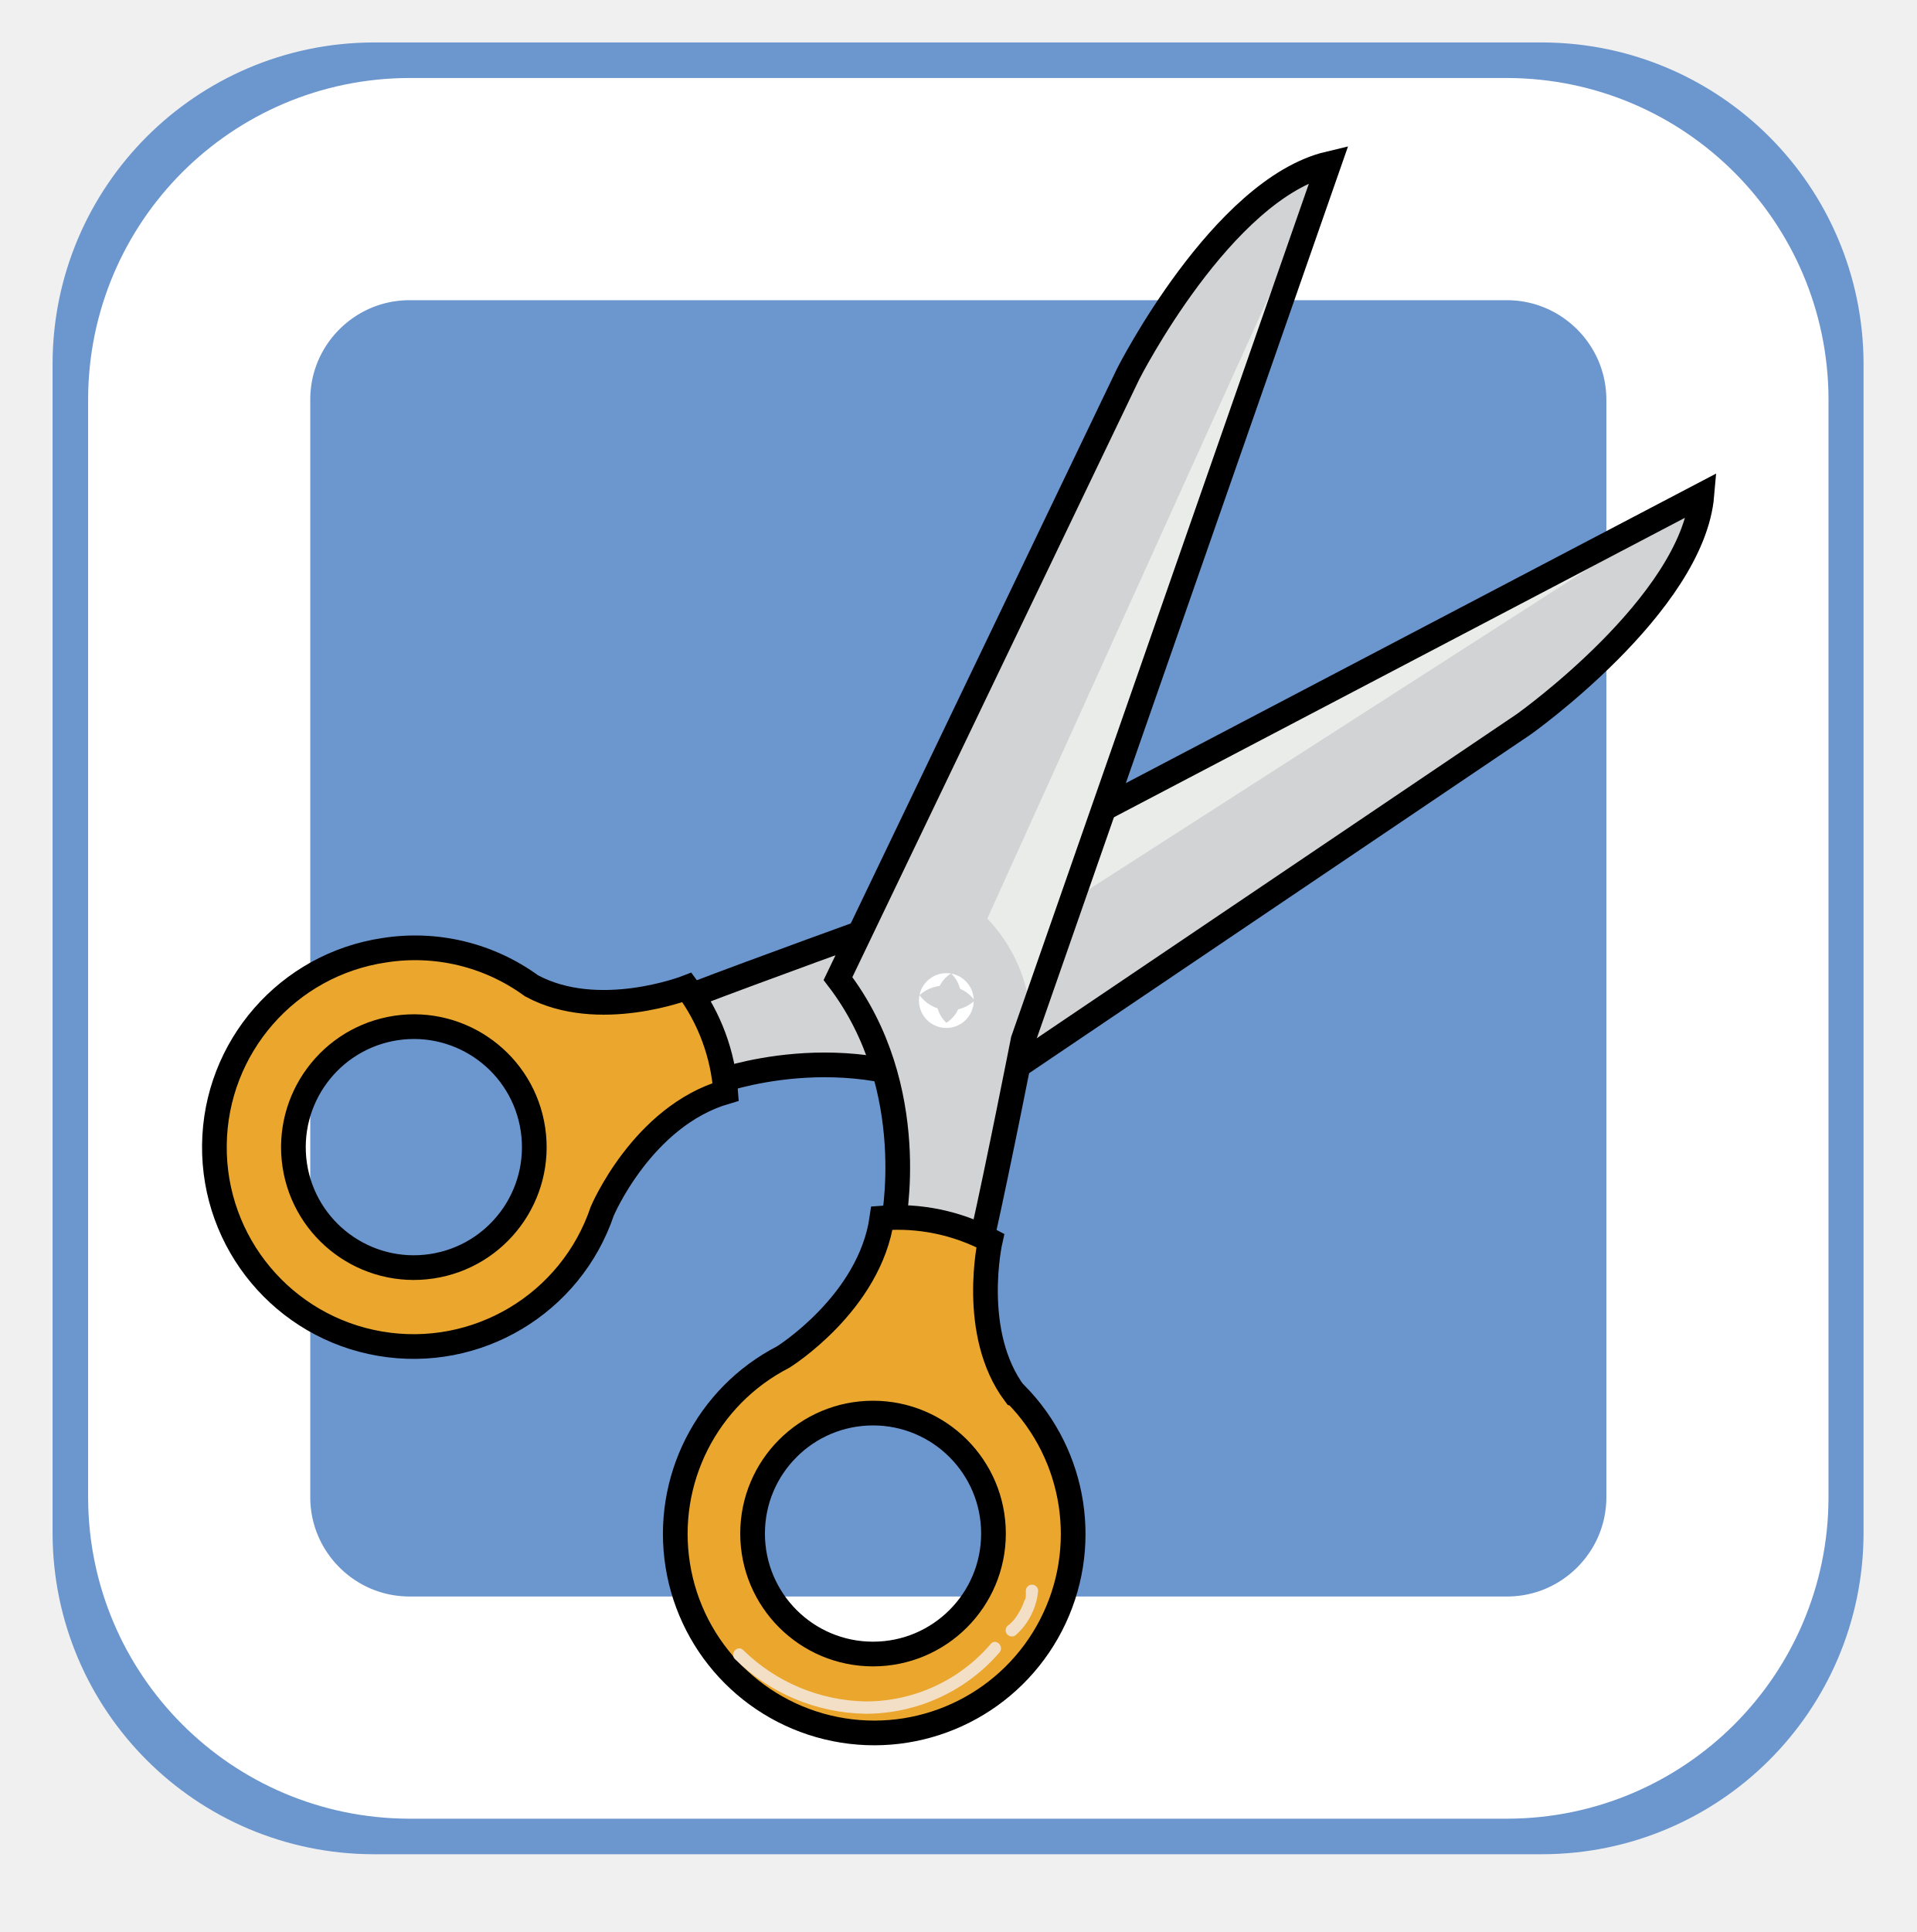
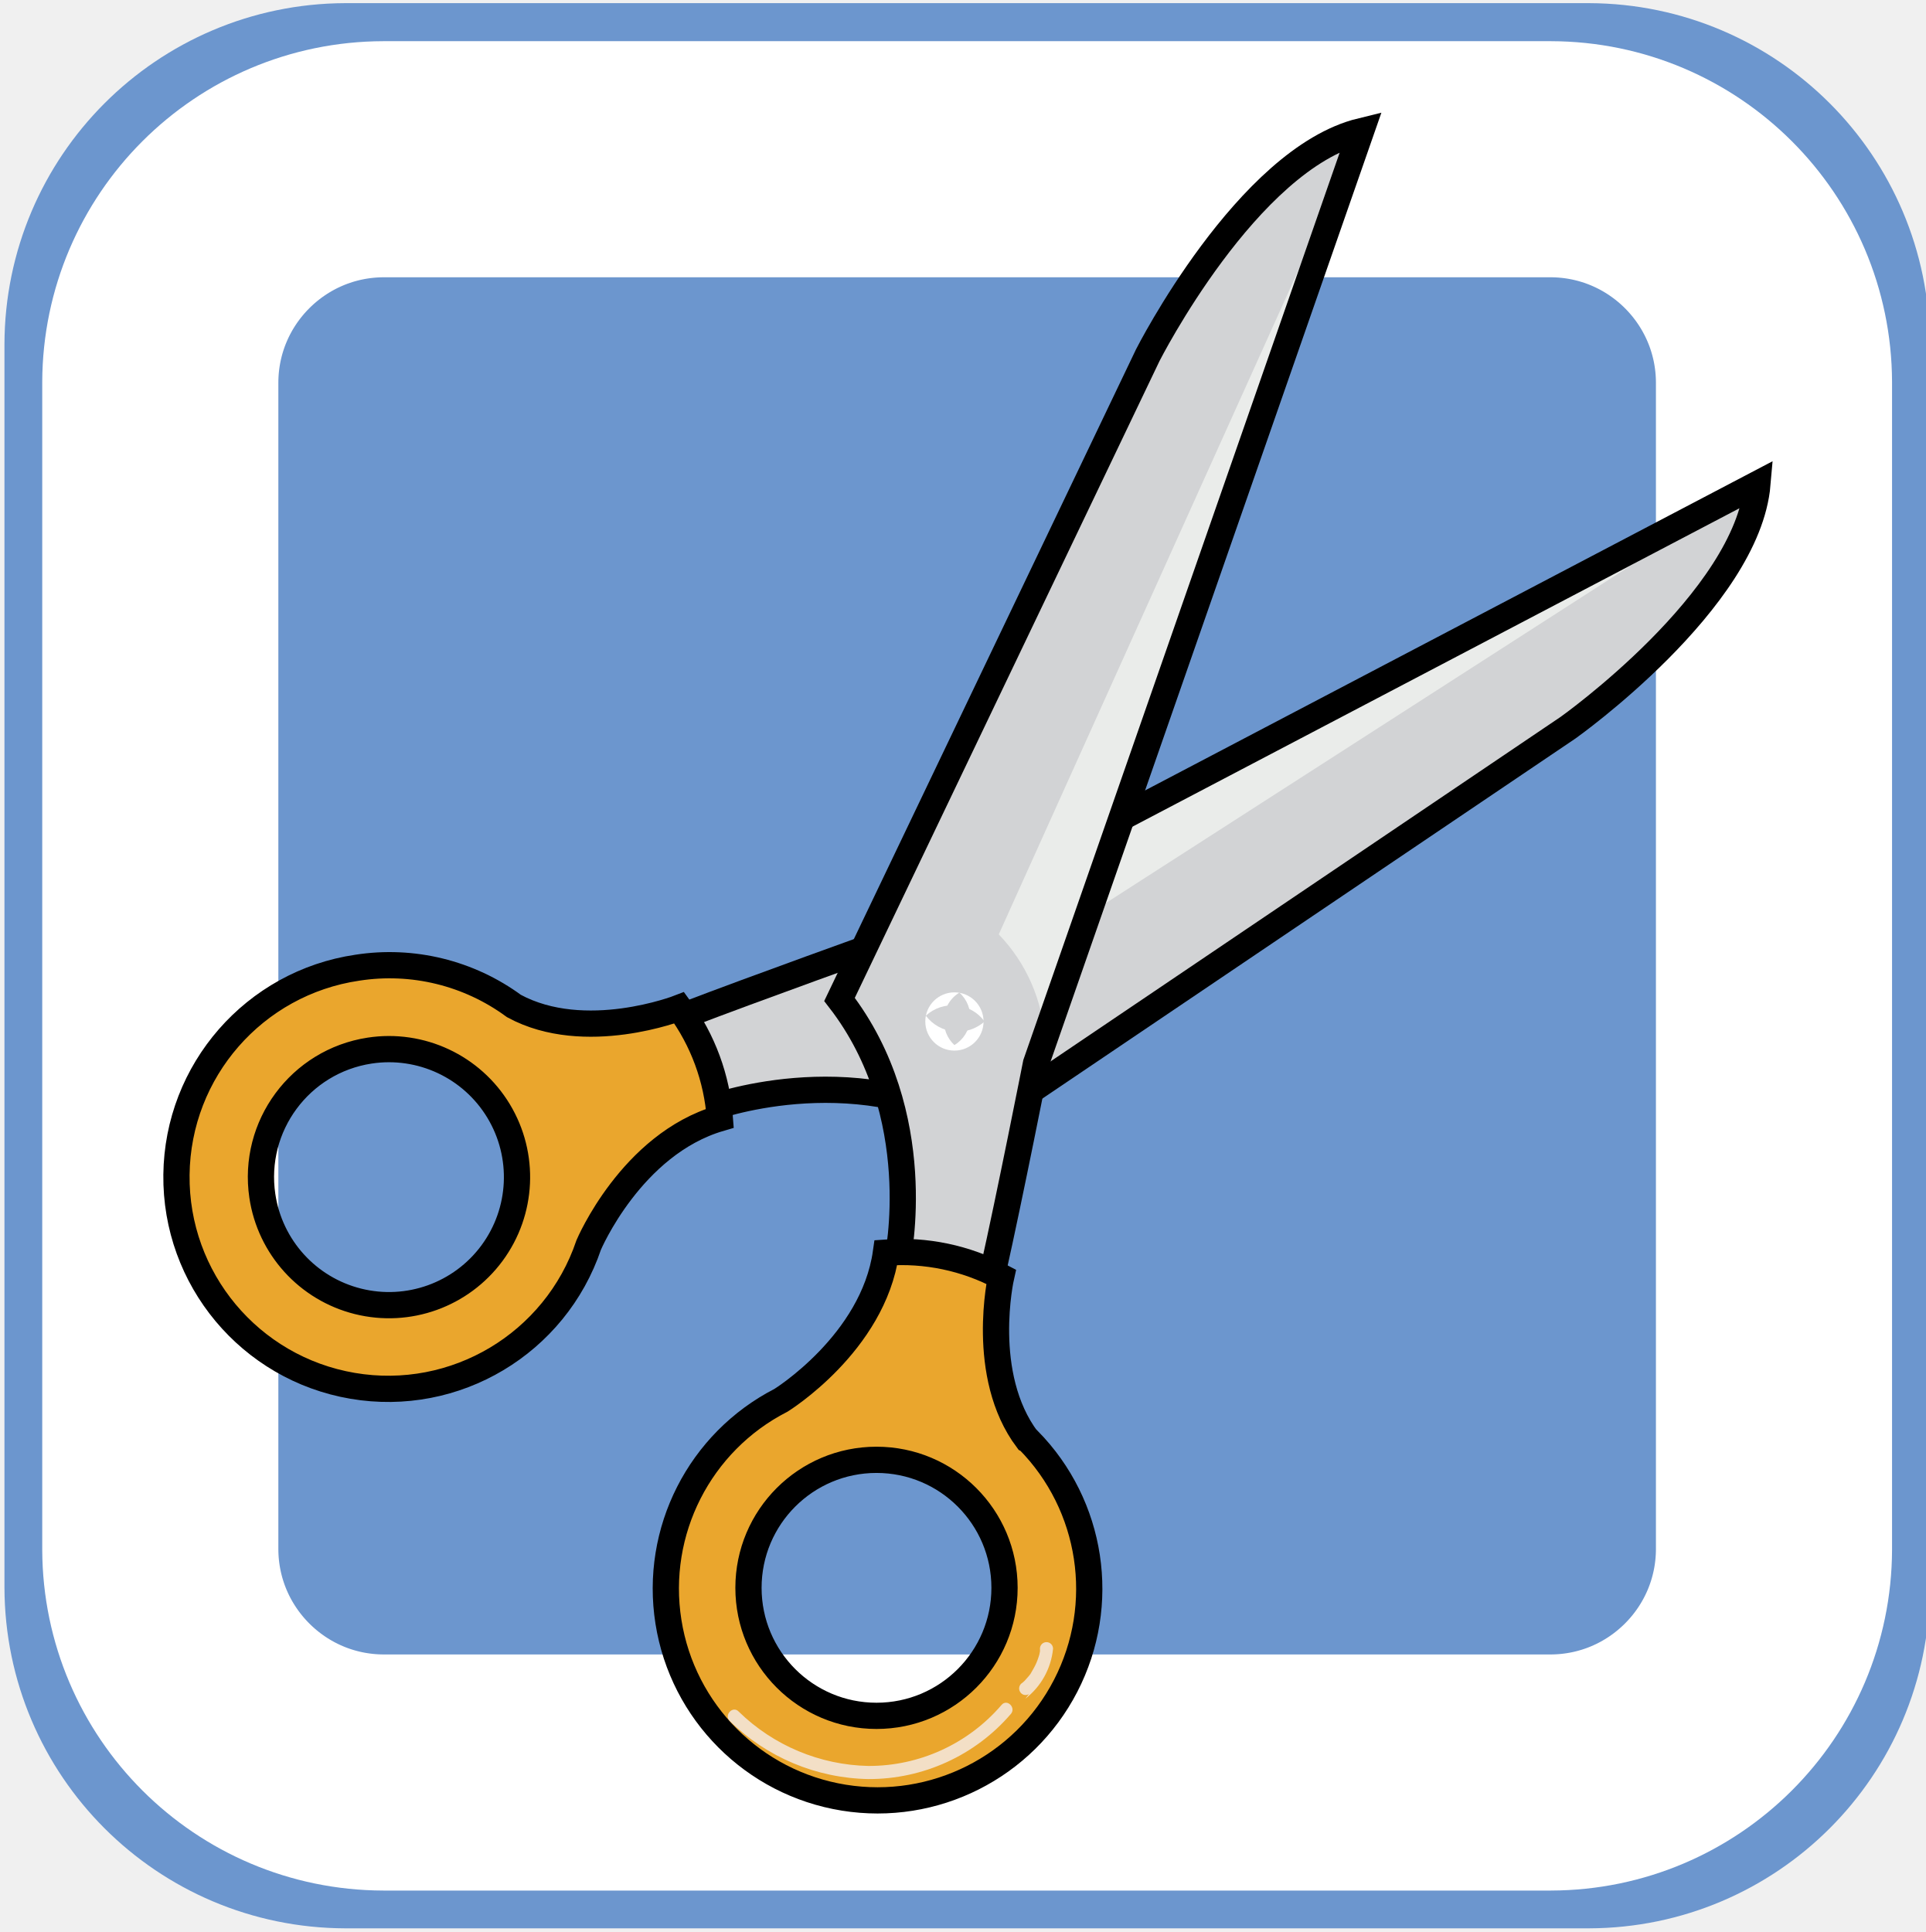
- <svg xmlns="http://www.w3.org/2000/svg" viewBox="0 0 77.65 78.26">
+ <svg xmlns="http://www.w3.org/2000/svg" viewBox="0 0 73.41 73.65">
  <defs>
    <style>.cls-1,.cls-5{fill:#eaecea;}.cls-1,.cls-8,.cls-9{stroke:#000;}.cls-1,.cls-10,.cls-3,.cls-4,.cls-8,.cls-9{stroke-miterlimit:10;}.cls-2{fill:#6c96ce;}.cls-3,.cls-4,.cls-8{fill:none;}.cls-3{stroke:#6c96ce;}.cls-3,.cls-4{stroke-width:9px;}.cls-4{stroke:#fff;}.cls-6{clip-path:url(#clip-path);}.cls-7{fill:#d2d3d5;}.cls-9{fill:#eaa62d;}.cls-10{fill:#fff;stroke:#d2d3d5;}.cls-11{clip-path:url(#clip-path-2);}.cls-12{fill:#f3dfc6;}</style>
    <clipPath id="clip-path">
-       <path class="cls-1" d="M29,43.84s5.32-2,10.16.74L61.73,29.34s6.84-4.85,7.22-9.29L35.65,37.51s-4.86,1.75-7.6,2.8S29,43.84,29,43.84Z" />
+       <path class="cls-1" d="M27.05,42.25s5.32-2,10.16.73L59.77,27.74s6.84-4.85,7.22-9.29L33.69,35.92s-4.86,1.74-7.6,2.79S27.05,42.25,27.05,42.25Z" />
    </clipPath>
    <clipPath id="clip-path-2">
-       <path class="cls-1" d="M36.17,49.64s1.19-5.56-2.22-10L45.71,15.14s3.79-7.48,8.13-8.51L41.45,42.13s-1,5.08-1.64,7.93S36.17,49.64,36.17,49.64Z" />
+       <path class="cls-1" d="M34.21,48S35.4,42.49,32,38.1L43.75,13.54S47.54,6.06,51.88,5L39.49,40.54s-1,5.07-1.64,7.92S34.21,48,34.21,48Z" />
    </clipPath>
  </defs>
  <g id="Layer_4" data-name="Layer 4">
-     <path class="cls-2" d="M71,62.11a8.53,8.53,0,0,1-8.51,8.5H15.13a8.52,8.52,0,0,1-8.5-8.5V14.73a8.53,8.53,0,0,1,8.5-8.51H62.51A8.54,8.54,0,0,1,71,14.73Z" />
-     <path class="cls-3" d="M71,62.11a8.53,8.53,0,0,1-8.51,8.5H15.13a8.52,8.52,0,0,1-8.5-8.5V14.73a8.53,8.53,0,0,1,8.5-8.51H62.51A8.54,8.54,0,0,1,71,14.73Z" />
-     <path class="cls-2" d="M69.58,60.67a8.53,8.53,0,0,1-8.51,8.5H16.57a8.53,8.53,0,0,1-8.5-8.5V16.17a8.53,8.53,0,0,1,8.5-8.51h44.5a8.54,8.54,0,0,1,8.51,8.51Z" />
-     <path class="cls-4" d="M69.58,60.67a8.53,8.53,0,0,1-8.51,8.5H16.57a8.53,8.53,0,0,1-8.5-8.5V16.17a8.53,8.53,0,0,1,8.5-8.51h44.5a8.54,8.54,0,0,1,8.51,8.51Z" />
-     <path class="cls-5" d="M29,43.84s5.32-2,10.16.74L61.73,29.34s6.84-4.85,7.22-9.29L35.65,37.51s-4.86,1.75-7.6,2.8S29,43.84,29,43.84Z" />
+     <path class="cls-2" d="M69.06,60.51a8.52,8.52,0,0,1-8.5,8.5H13.17a8.52,8.52,0,0,1-8.5-8.5V13.13a8.53,8.53,0,0,1,8.5-8.51H60.56a8.53,8.53,0,0,1,8.5,8.51Z" />
+     <path class="cls-3" d="M69.06,60.51a8.52,8.52,0,0,1-8.5,8.5H13.17a8.52,8.52,0,0,1-8.5-8.5V13.13a8.53,8.53,0,0,1,8.5-8.51H60.56a8.53,8.53,0,0,1,8.5,8.51Z" />
+     <path class="cls-2" d="M67.62,59.07a8.53,8.53,0,0,1-8.51,8.5H14.62a8.53,8.53,0,0,1-8.51-8.5V14.57a8.53,8.53,0,0,1,8.51-8.5H59.11a8.53,8.53,0,0,1,8.51,8.5Z" />
+     <path class="cls-4" d="M67.62,59.07a8.53,8.53,0,0,1-8.51,8.5H14.62a8.53,8.53,0,0,1-8.51-8.5V14.57a8.53,8.53,0,0,1,8.51-8.5H59.11a8.53,8.53,0,0,1,8.51,8.5Z" />
+     <path class="cls-5" d="M27.05,42.25s5.32-2,10.16.73L59.77,27.74s6.84-4.85,7.22-9.29L33.69,35.92s-4.86,1.74-7.6,2.79S27.05,42.25,27.05,42.25Z" />
    <g class="cls-6">
-       <path class="cls-7" d="M69,20.05,40.73,38.2a6.32,6.32,0,0,0-4.18-1.15A33.27,33.27,0,0,0,29,38.55l-1.95,2.73,1.82,4,10.69.16,6-4.13,22.42-16,1.53-4.86-.64-.4" />
+       <path class="cls-7" d="M67,18.45,38.77,36.6a6.32,6.32,0,0,0-4.18-1.15A33.27,33.27,0,0,0,27.08,37l-1.95,2.73,1.82,4,10.69.17,6-4.14,22.42-16,1.53-4.86-.64-.4" />
    </g>
-     <path class="cls-8" d="M29,43.84s5.32-2,10.16.74L61.73,29.34s6.84-4.85,7.22-9.29L35.65,37.51s-4.86,1.75-7.6,2.8S29,43.84,29,43.84Z" />
-     <path class="cls-9" d="M15.58,38.49A8.07,8.07,0,1,0,24.4,49.06h0s1.62-3.84,5-4.83A8.06,8.06,0,0,0,27.83,40s-3.59,1.4-6.3-.07h0A8,8,0,0,0,15.58,38.49Zm.47,3.15a4.88,4.88,0,1,1-4.11,5.55A4.89,4.89,0,0,1,16.05,41.64Z" />
-     <circle class="cls-10" cx="37.69" cy="40.36" r="1.61" />
-     <path class="cls-7" d="M38.75,40a1.28,1.28,0,0,1-.85.73,1.31,1.31,0,0,1-1.09-.25,1.24,1.24,0,0,1,.85-.72A1.26,1.26,0,0,1,38.75,40Z" />
-     <path class="cls-7" d="M38.07,41.4a1.52,1.52,0,0,1-.76-1,1.54,1.54,0,0,1,.21-1.21,1.51,1.51,0,0,1,.55,2.18Z" />
-     <path class="cls-5" d="M36.17,49.64s1.19-5.56-2.22-10L45.71,15.14s3.79-7.48,8.13-8.51L41.45,42.13s-1,5.08-1.64,7.93S36.17,49.64,36.17,49.64Z" />
+     <path class="cls-8" d="M27.05,42.25s5.32-2,10.16.73L59.77,27.74s6.84-4.85,7.22-9.29L33.69,35.92s-4.86,1.74-7.6,2.79S27.05,42.25,27.05,42.25Z" />
+     <path class="cls-9" d="M13.62,36.89a8.07,8.07,0,1,0,8.82,10.57h0s1.62-3.84,5-4.83a8.09,8.09,0,0,0-1.55-4.21s-3.59,1.4-6.3-.07h0A8,8,0,0,0,13.62,36.89Zm.47,3.16A4.88,4.88,0,1,1,10,45.59,4.88,4.88,0,0,1,14.09,40.05Z" />
+     <circle class="cls-10" cx="35.73" cy="38.76" r="1.61" />
+     <path class="cls-7" d="M36.8,38.42a1.31,1.31,0,0,1-.86.72,1.28,1.28,0,0,1-1.09-.25,1.25,1.25,0,0,1,1.95-.47Z" />
+     <path class="cls-7" d="M36.11,39.8a1.51,1.51,0,0,1-.76-1,1.53,1.53,0,0,1,.21-1.21,1.44,1.44,0,0,1,.76,1A1.49,1.49,0,0,1,36.11,39.8Z" />
+     <path class="cls-5" d="M34.21,48S35.4,42.49,32,38.1L43.75,13.54S47.54,6.06,51.88,5L39.49,40.54s-1,5.07-1.64,7.92S34.21,48,34.21,48Z" />
    <g class="cls-11">
-       <path class="cls-7" d="M53.84,6.63,40,37.21a6.38,6.38,0,0,1,1.76,4,33.28,33.28,0,0,1-.39,7.65L39,51.16l-4.2-1.22L33.05,39.4l3.2-6.59L48.77,8.29l4.58-2.23.49.57" />
+       <path class="cls-7" d="M51.88,5,38.07,35.62a6.33,6.33,0,0,1,1.76,4,33.28,33.28,0,0,1-.39,7.65L37,49.56l-4.2-1.22L31.09,37.8l3.2-6.59L46.81,6.69l4.58-2.23.49.57" />
    </g>
-     <path class="cls-8" d="M36.17,49.64s1.19-5.56-2.22-10L45.71,15.14s3.79-7.48,8.13-8.51L41.45,42.13s-1,5.08-1.64,7.93S36.17,49.64,36.17,49.64Z" />
-     <path class="cls-9" d="M41.12,56.47h0c-1.85-2.46-1-6.22-1-6.22a8,8,0,0,0-4.39-.91c-.49,3.45-4,5.63-4,5.63h0a8.06,8.06,0,1,0,9.43,1.51ZM35.37,67a4.88,4.88,0,1,1,4.88-4.88A4.88,4.88,0,0,1,35.37,67Z" />
-     <circle class="cls-10" cx="38.34" cy="40.53" r="1.61" />
-     <path class="cls-7" d="M38.53,39.43a1.27,1.27,0,0,1,.4,1,1.25,1.25,0,0,1-.59,1,1.27,1.27,0,0,1-.4-1A1.25,1.25,0,0,1,38.53,39.43Z" />
-     <path class="cls-7" d="M37.25,40.31a1.54,1.54,0,0,1,1.17-.38,1.48,1.48,0,0,1,1.07.6,1.5,1.5,0,0,1-1.17.39A1.52,1.52,0,0,1,37.25,40.31Z" />
-     <path class="cls-12" d="M29.77,67.2a7.74,7.74,0,0,0,5.29,2.22,7.17,7.17,0,0,0,5.43-2.48c.21-.24-.14-.6-.35-.35a6.66,6.66,0,0,1-5.08,2.33,7.28,7.28,0,0,1-4.94-2.07c-.22-.24-.57.12-.35.35Z" />
-     <path class="cls-12" d="M41,66.36a2.75,2.75,0,0,0,1.06-1.92.25.25,0,0,0-.5,0v.06s0,0,0,0a.52.52,0,0,1,0,.11c0,.07,0,.15-.06.23a2.13,2.13,0,0,1-.18.41l-.12.2-.07.1s0,0,0,0l0,0a1.45,1.45,0,0,1-.16.18.6.6,0,0,0-.08.08l0,0s-.06,0,0,0a.25.25,0,1,0,.25.43Z" />
+     <path class="cls-8" d="M34.21,48S35.4,42.49,32,38.1L43.75,13.54S47.54,6.06,51.88,5L39.49,40.54s-1,5.07-1.64,7.92S34.21,48,34.21,48Z" />
+     <path class="cls-9" d="M39.16,54.88v0c-1.85-2.46-1-6.21-1-6.21a8.07,8.07,0,0,0-4.39-.92c-.49,3.46-4,5.63-4,5.63h0a8.07,8.07,0,1,0,9.43,1.52ZM33.41,65.41a4.88,4.88,0,1,1,4.88-4.88A4.88,4.88,0,0,1,33.41,65.41Z" />
+     <circle class="cls-10" cx="36.38" cy="38.94" r="1.61" />
+     <path class="cls-7" d="M36.57,37.84a1.25,1.25,0,0,1-.19,2,1.26,1.26,0,0,1-.4-1A1.22,1.22,0,0,1,36.57,37.84Z" />
+     <path class="cls-7" d="M35.29,38.72a1.51,1.51,0,0,1,2.24.22,1.53,1.53,0,0,1-2.24-.22Z" />
+     <path class="cls-12" d="M27.81,65.6a7.74,7.74,0,0,0,5.29,2.22,7.13,7.13,0,0,0,5.43-2.48c.21-.24-.14-.59-.35-.35a6.66,6.66,0,0,1-5.08,2.33,7.28,7.28,0,0,1-4.94-2.07c-.22-.24-.57.12-.35.35Z" />
+     <path class="cls-12" d="M39.08,64.76a2.75,2.75,0,0,0,1.06-1.91.25.25,0,0,0-.5,0v0s0,0,0,0a.52.52,0,0,1,0,.11,1,1,0,0,1-.06.23,2.13,2.13,0,0,1-.18.41l-.12.21-.07.09,0,0,0,0-.16.18-.08.07,0,0,0,0a.25.25,0,0,0-.09.34.24.24,0,0,0,.34.09Z" />
  </g>
</svg>
